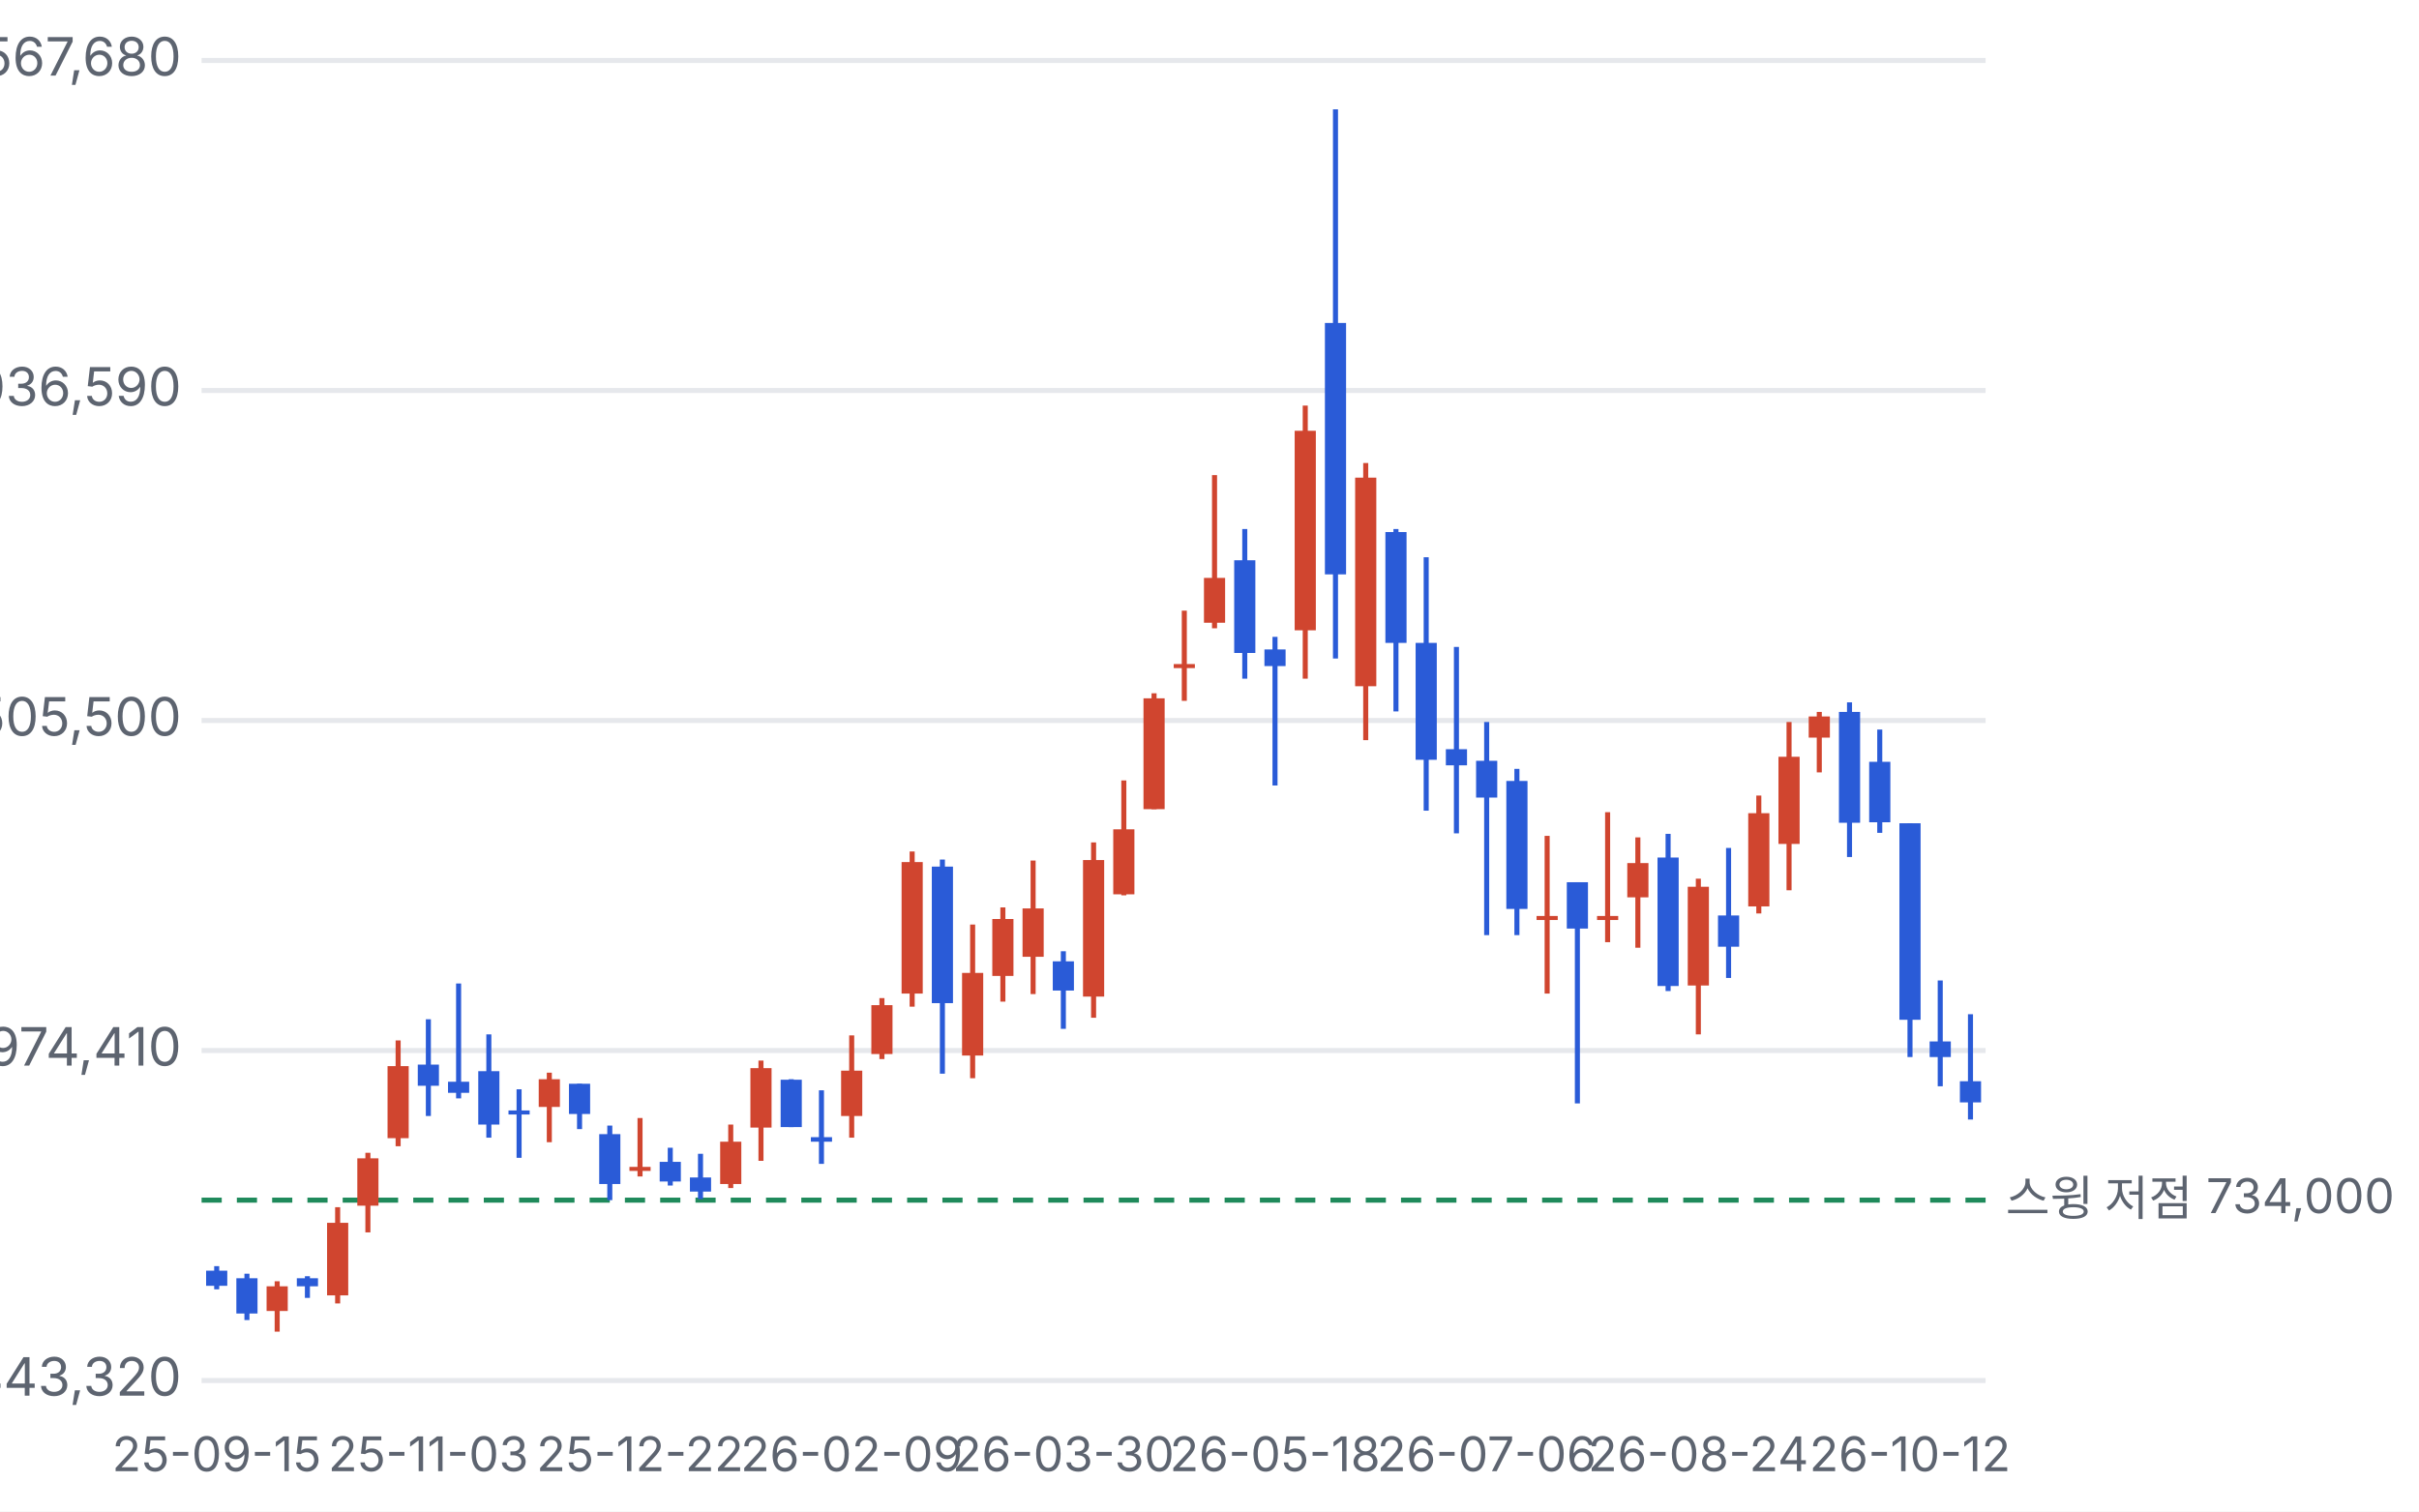
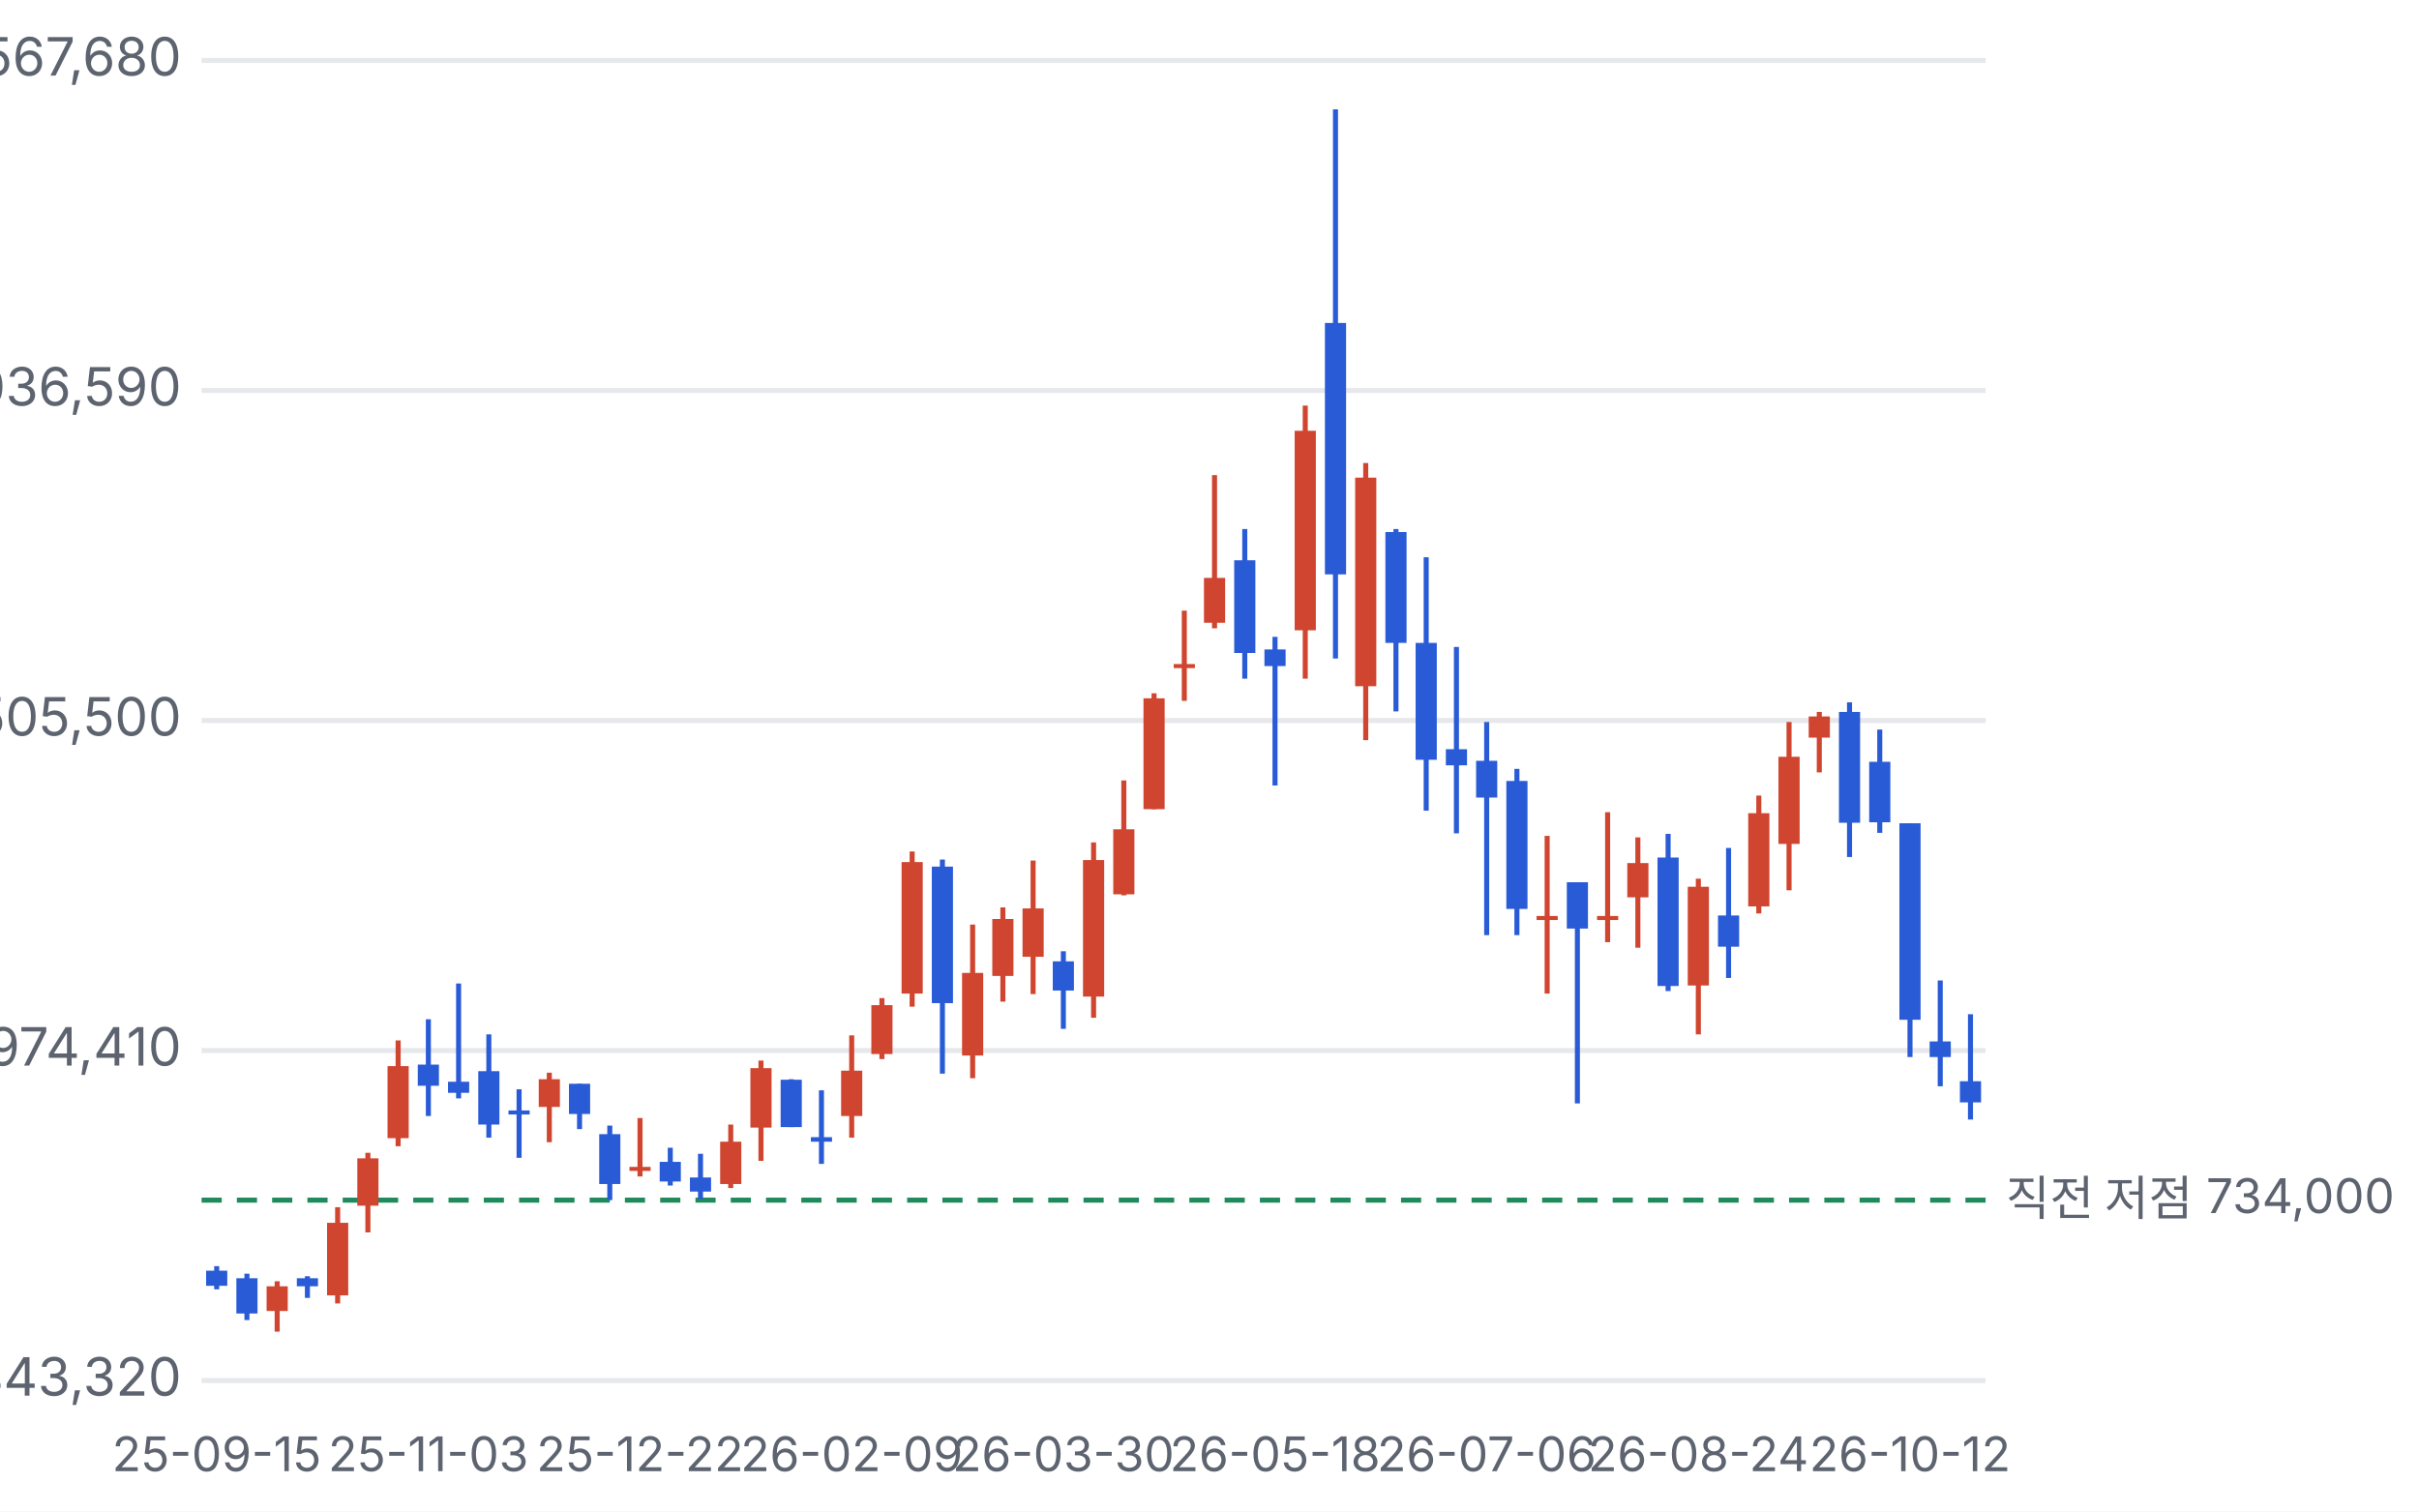
<svg xmlns="http://www.w3.org/2000/svg" viewBox="0 0 480 300" width="480" height="300">
  <style>text{fill:#5d6470;font-size:10.5px;font-family:-apple-system,'Apple SD Gothic Neo','Malgun Gothic',sans-serif}</style>
  <rect width="100%" height="100%" fill="#ffffff" />
  <g transform="translate(0,0)">
    <line x1="40" x2="394" y1="274.0" y2="274.0" stroke="#e6e8ec" />
    <text x="36" y="277.0" text-anchor="end">443,320</text>
    <line x1="40" x2="394" y1="208.5" y2="208.5" stroke="#e6e8ec" />
    <text x="36" y="211.5" text-anchor="end">974,410</text>
    <line x1="40" x2="394" y1="143.0" y2="143.0" stroke="#e6e8ec" />
    <text x="36" y="146.0" text-anchor="end">1,505,500</text>
    <line x1="40" x2="394" y1="77.5" y2="77.5" stroke="#e6e8ec" />
    <text x="36" y="80.5" text-anchor="end">2,036,590</text>
    <line x1="40" x2="394" y1="12.0" y2="12.0" stroke="#e6e8ec" />
    <text x="36" y="15.0" text-anchor="end">2,567,680</text>
    <line x1="40" x2="394" y1="238.2" y2="238.2" stroke="#1f8a5b" stroke-dasharray="4 3" />
-     <text x="398" y="241.2" style="font-size:9.5px">스윙 저점 734,000</text>
+     <text x="398" y="241.2" style="font-size:9.5px">직전 저점 734,000</text>
    <line x1="43.0" x2="43.0" y1="251.3" y2="255.9" stroke="#2a5bd7" />
    <rect x="40.9" y="252.2" width="4.2" height="3.0" fill="#2a5bd7" />
    <text x="43.0" y="292" text-anchor="middle" style="font-size:9.5px">25-09-15</text>
    <line x1="49.0" x2="49.0" y1="252.8" y2="262.0" stroke="#2a5bd7" />
    <rect x="46.9" y="253.7" width="4.2" height="7.0" fill="#2a5bd7" />
    <line x1="55.0" x2="55.0" y1="254.3" y2="264.3" stroke="#d0452f" />
    <rect x="52.9" y="255.3" width="4.2" height="4.9" fill="#d0452f" />
    <line x1="61.0" x2="61.0" y1="253.3" y2="257.6" stroke="#2a5bd7" />
    <rect x="58.9" y="253.7" width="4.2" height="1.6" fill="#2a5bd7" />
    <line x1="67.0" x2="67.0" y1="239.6" y2="258.7" stroke="#d0452f" />
    <rect x="64.9" y="242.7" width="4.2" height="14.4" fill="#d0452f" />
    <line x1="73.0" x2="73.0" y1="228.8" y2="244.6" stroke="#d0452f" />
    <rect x="70.9" y="229.9" width="4.2" height="9.4" fill="#d0452f" />
    <line x1="79.0" x2="79.0" y1="206.5" y2="227.5" stroke="#d0452f" />
    <rect x="76.9" y="211.6" width="4.2" height="14.3" fill="#d0452f" />
    <line x1="85.0" x2="85.0" y1="202.3" y2="221.5" stroke="#2a5bd7" />
    <rect x="82.9" y="211.3" width="4.2" height="4.2" fill="#2a5bd7" />
    <text x="85.0" y="292" text-anchor="middle" style="font-size:9.5px">25-11-03</text>
    <line x1="91.0" x2="91.0" y1="195.2" y2="218.0" stroke="#2a5bd7" />
    <rect x="88.9" y="214.7" width="4.2" height="2.2" fill="#2a5bd7" />
    <line x1="97.0" x2="97.0" y1="205.3" y2="225.8" stroke="#2a5bd7" />
    <rect x="94.9" y="212.6" width="4.2" height="10.6" fill="#2a5bd7" />
    <line x1="103.0" x2="103.0" y1="216.2" y2="229.8" stroke="#2a5bd7" />
    <rect x="100.9" y="220.4" width="4.2" height="0.8" fill="#2a5bd7" />
    <line x1="109.0" x2="109.0" y1="212.9" y2="226.7" stroke="#d0452f" />
    <rect x="106.9" y="214.2" width="4.2" height="5.5" fill="#d0452f" />
    <line x1="115.0" x2="115.0" y1="215.1" y2="224.1" stroke="#2a5bd7" />
    <rect x="112.9" y="215.1" width="4.2" height="6.0" fill="#2a5bd7" />
    <line x1="121.0" x2="121.0" y1="223.4" y2="238.2" stroke="#2a5bd7" />
    <rect x="118.9" y="225.1" width="4.2" height="9.9" fill="#2a5bd7" />
    <line x1="127.0" x2="127.0" y1="221.9" y2="233.5" stroke="#d0452f" />
    <rect x="124.9" y="231.6" width="4.2" height="0.8" fill="#d0452f" />
    <text x="127.0" y="292" text-anchor="middle" style="font-size:9.5px">25-12-22</text>
    <line x1="133.0" x2="133.0" y1="227.8" y2="235.3" stroke="#2a5bd7" />
    <rect x="130.9" y="230.6" width="4.2" height="3.9" fill="#2a5bd7" />
    <line x1="139.0" x2="139.0" y1="229.0" y2="238.0" stroke="#2a5bd7" />
    <rect x="136.9" y="233.7" width="4.2" height="2.8" fill="#2a5bd7" />
    <line x1="145.0" x2="145.0" y1="223.2" y2="235.8" stroke="#d0452f" />
    <rect x="142.9" y="226.6" width="4.2" height="8.4" fill="#d0452f" />
    <line x1="151.0" x2="151.0" y1="210.5" y2="230.4" stroke="#d0452f" />
    <rect x="148.9" y="212.0" width="4.2" height="11.8" fill="#d0452f" />
    <line x1="157.0" x2="157.0" y1="214.2" y2="223.7" stroke="#2a5bd7" />
    <rect x="154.9" y="214.3" width="4.2" height="9.4" fill="#2a5bd7" />
    <line x1="163.0" x2="163.0" y1="216.4" y2="231.0" stroke="#2a5bd7" />
    <rect x="160.9" y="225.7" width="4.2" height="0.9" fill="#2a5bd7" />
    <line x1="169.0" x2="169.0" y1="205.5" y2="225.8" stroke="#d0452f" />
    <rect x="166.9" y="212.5" width="4.2" height="9.0" fill="#d0452f" />
    <text x="169.0" y="292" text-anchor="middle" style="font-size:9.5px">26-02-09</text>
    <line x1="175.0" x2="175.0" y1="198.1" y2="210.2" stroke="#d0452f" />
    <rect x="172.9" y="199.5" width="4.2" height="9.7" fill="#d0452f" />
    <line x1="181.0" x2="181.0" y1="169.0" y2="199.8" stroke="#d0452f" />
    <rect x="178.9" y="171.1" width="4.2" height="26.1" fill="#d0452f" />
    <line x1="187.0" x2="187.0" y1="170.6" y2="213.1" stroke="#2a5bd7" />
    <rect x="184.9" y="172.0" width="4.2" height="27.1" fill="#2a5bd7" />
    <line x1="193.0" x2="193.0" y1="183.5" y2="214.0" stroke="#d0452f" />
    <rect x="190.9" y="193.1" width="4.2" height="16.4" fill="#d0452f" />
    <line x1="199.0" x2="199.0" y1="180.1" y2="198.8" stroke="#d0452f" />
    <rect x="196.9" y="182.4" width="4.2" height="11.3" fill="#d0452f" />
    <line x1="205.0" x2="205.0" y1="170.8" y2="197.3" stroke="#d0452f" />
    <rect x="202.9" y="180.3" width="4.2" height="9.6" fill="#d0452f" />
    <line x1="211.0" x2="211.0" y1="188.8" y2="204.2" stroke="#2a5bd7" />
    <rect x="208.9" y="190.8" width="4.2" height="5.8" fill="#2a5bd7" />
    <text x="211.0" y="292" text-anchor="middle" style="font-size:9.5px">26-03-30</text>
    <line x1="217.0" x2="217.0" y1="167.2" y2="202.0" stroke="#d0452f" />
    <rect x="214.9" y="170.7" width="4.2" height="27.1" fill="#d0452f" />
    <line x1="223.0" x2="223.0" y1="154.9" y2="177.7" stroke="#d0452f" />
    <rect x="220.9" y="164.6" width="4.2" height="12.9" fill="#d0452f" />
    <line x1="229.0" x2="229.0" y1="137.6" y2="160.6" stroke="#d0452f" />
    <rect x="226.9" y="138.6" width="4.2" height="22.0" fill="#d0452f" />
    <line x1="235.0" x2="235.0" y1="121.2" y2="139.1" stroke="#d0452f" />
    <rect x="232.9" y="131.8" width="4.2" height="0.8" fill="#d0452f" />
    <line x1="241.0" x2="241.0" y1="94.3" y2="124.7" stroke="#d0452f" />
    <rect x="238.9" y="114.7" width="4.2" height="8.9" fill="#d0452f" />
    <line x1="247.0" x2="247.0" y1="105.0" y2="134.7" stroke="#2a5bd7" />
    <rect x="244.9" y="111.2" width="4.2" height="18.4" fill="#2a5bd7" />
    <line x1="253.0" x2="253.0" y1="126.4" y2="155.9" stroke="#2a5bd7" />
    <rect x="250.9" y="128.9" width="4.2" height="3.3" fill="#2a5bd7" />
    <text x="253.0" y="292" text-anchor="middle" style="font-size:9.5px">26-05-18</text>
    <line x1="259.0" x2="259.0" y1="80.5" y2="134.7" stroke="#d0452f" />
    <rect x="256.9" y="85.5" width="4.2" height="39.6" fill="#d0452f" />
    <line x1="265.0" x2="265.0" y1="21.7" y2="130.7" stroke="#2a5bd7" />
    <rect x="262.9" y="64.1" width="4.2" height="49.9" fill="#2a5bd7" />
    <line x1="271.0" x2="271.0" y1="91.9" y2="146.9" stroke="#d0452f" />
    <rect x="268.9" y="94.8" width="4.2" height="41.4" fill="#d0452f" />
    <line x1="277.0" x2="277.0" y1="105.0" y2="141.2" stroke="#2a5bd7" />
    <rect x="274.9" y="105.6" width="4.2" height="22.0" fill="#2a5bd7" />
    <line x1="283.0" x2="283.0" y1="110.6" y2="160.9" stroke="#2a5bd7" />
    <rect x="280.9" y="127.6" width="4.2" height="23.2" fill="#2a5bd7" />
    <line x1="289.0" x2="289.0" y1="128.4" y2="165.4" stroke="#2a5bd7" />
    <rect x="286.9" y="148.7" width="4.2" height="3.2" fill="#2a5bd7" />
    <line x1="295.0" x2="295.0" y1="143.3" y2="185.6" stroke="#2a5bd7" />
    <rect x="292.9" y="151.0" width="4.2" height="7.3" fill="#2a5bd7" />
    <text x="295.0" y="292" text-anchor="middle" style="font-size:9.5px">26-07-06</text>
    <line x1="301.0" x2="301.0" y1="152.6" y2="185.6" stroke="#2a5bd7" />
    <rect x="298.9" y="155.0" width="4.2" height="25.4" fill="#2a5bd7" />
    <line x1="307.0" x2="307.0" y1="165.9" y2="197.2" stroke="#d0452f" />
    <rect x="304.9" y="181.8" width="4.2" height="0.8" fill="#d0452f" />
    <line x1="313.0" x2="313.0" y1="175.1" y2="219.0" stroke="#2a5bd7" />
    <rect x="310.9" y="175.1" width="4.2" height="9.2" fill="#2a5bd7" />
    <line x1="319.0" x2="319.0" y1="161.2" y2="187.0" stroke="#d0452f" />
    <rect x="316.9" y="181.8" width="4.2" height="0.8" fill="#d0452f" />
    <line x1="325.0" x2="325.0" y1="166.2" y2="188.1" stroke="#d0452f" />
    <rect x="322.9" y="171.3" width="4.2" height="6.8" fill="#d0452f" />
    <line x1="331.0" x2="331.0" y1="165.5" y2="196.7" stroke="#2a5bd7" />
    <rect x="328.9" y="170.2" width="4.2" height="25.5" fill="#2a5bd7" />
    <line x1="337.0" x2="337.0" y1="174.4" y2="205.3" stroke="#d0452f" />
    <rect x="334.9" y="176.0" width="4.2" height="19.6" fill="#d0452f" />
    <text x="337.0" y="292" text-anchor="middle" style="font-size:9.5px">26-08-24</text>
    <line x1="343.0" x2="343.0" y1="168.3" y2="194.1" stroke="#2a5bd7" />
    <rect x="340.9" y="181.7" width="4.2" height="6.2" fill="#2a5bd7" />
    <line x1="349.0" x2="349.0" y1="157.9" y2="181.3" stroke="#d0452f" />
    <rect x="346.9" y="161.4" width="4.2" height="18.5" fill="#d0452f" />
    <line x1="355.0" x2="355.0" y1="143.3" y2="176.7" stroke="#d0452f" />
    <rect x="352.9" y="150.2" width="4.2" height="17.3" fill="#d0452f" />
    <line x1="361.0" x2="361.0" y1="141.3" y2="153.3" stroke="#d0452f" />
    <rect x="358.9" y="142.2" width="4.2" height="4.2" fill="#d0452f" />
    <line x1="367.0" x2="367.0" y1="139.4" y2="170.1" stroke="#2a5bd7" />
    <rect x="364.9" y="141.3" width="4.2" height="22.0" fill="#2a5bd7" />
    <line x1="373.0" x2="373.0" y1="144.8" y2="165.3" stroke="#2a5bd7" />
    <rect x="370.9" y="151.2" width="4.2" height="12.0" fill="#2a5bd7" />
    <line x1="379.0" x2="379.0" y1="163.4" y2="209.8" stroke="#2a5bd7" />
    <rect x="376.9" y="163.4" width="4.2" height="39.0" fill="#2a5bd7" />
    <text x="379.0" y="292" text-anchor="middle" style="font-size:9.5px">26-10-12</text>
    <line x1="385.0" x2="385.0" y1="194.6" y2="215.6" stroke="#2a5bd7" />
    <rect x="382.9" y="206.7" width="4.2" height="3.1" fill="#2a5bd7" />
    <line x1="391.0" x2="391.0" y1="201.3" y2="222.2" stroke="#2a5bd7" />
    <rect x="388.9" y="214.6" width="4.2" height="4.2" fill="#2a5bd7" />
  </g>
</svg>
